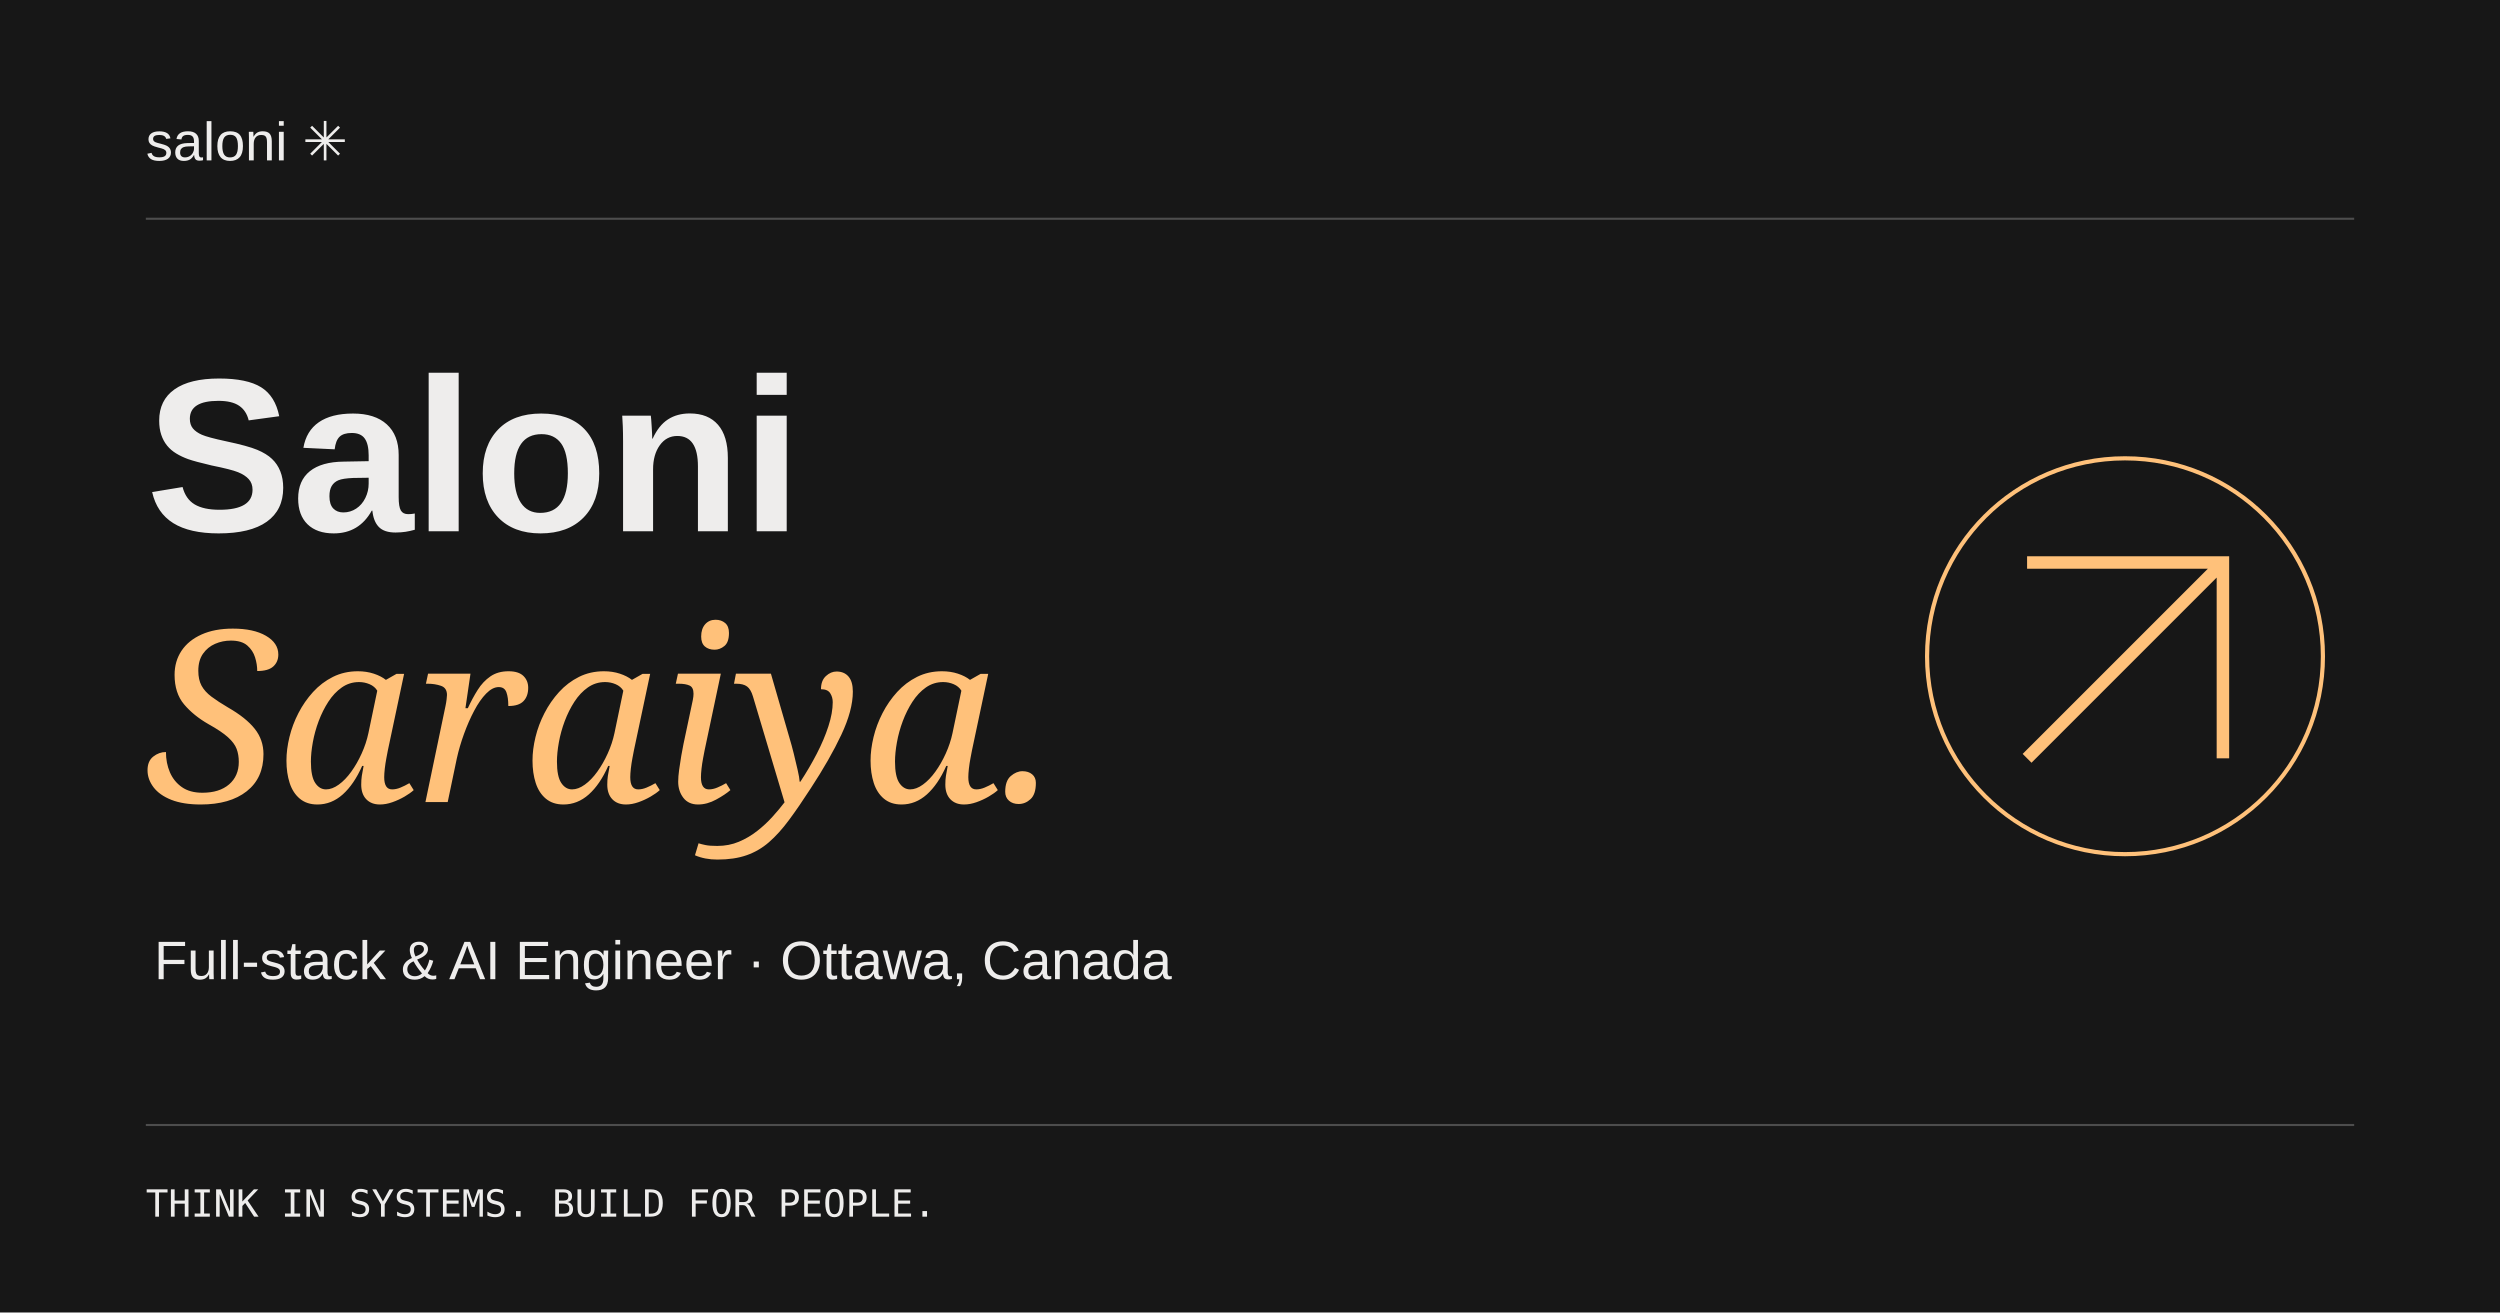
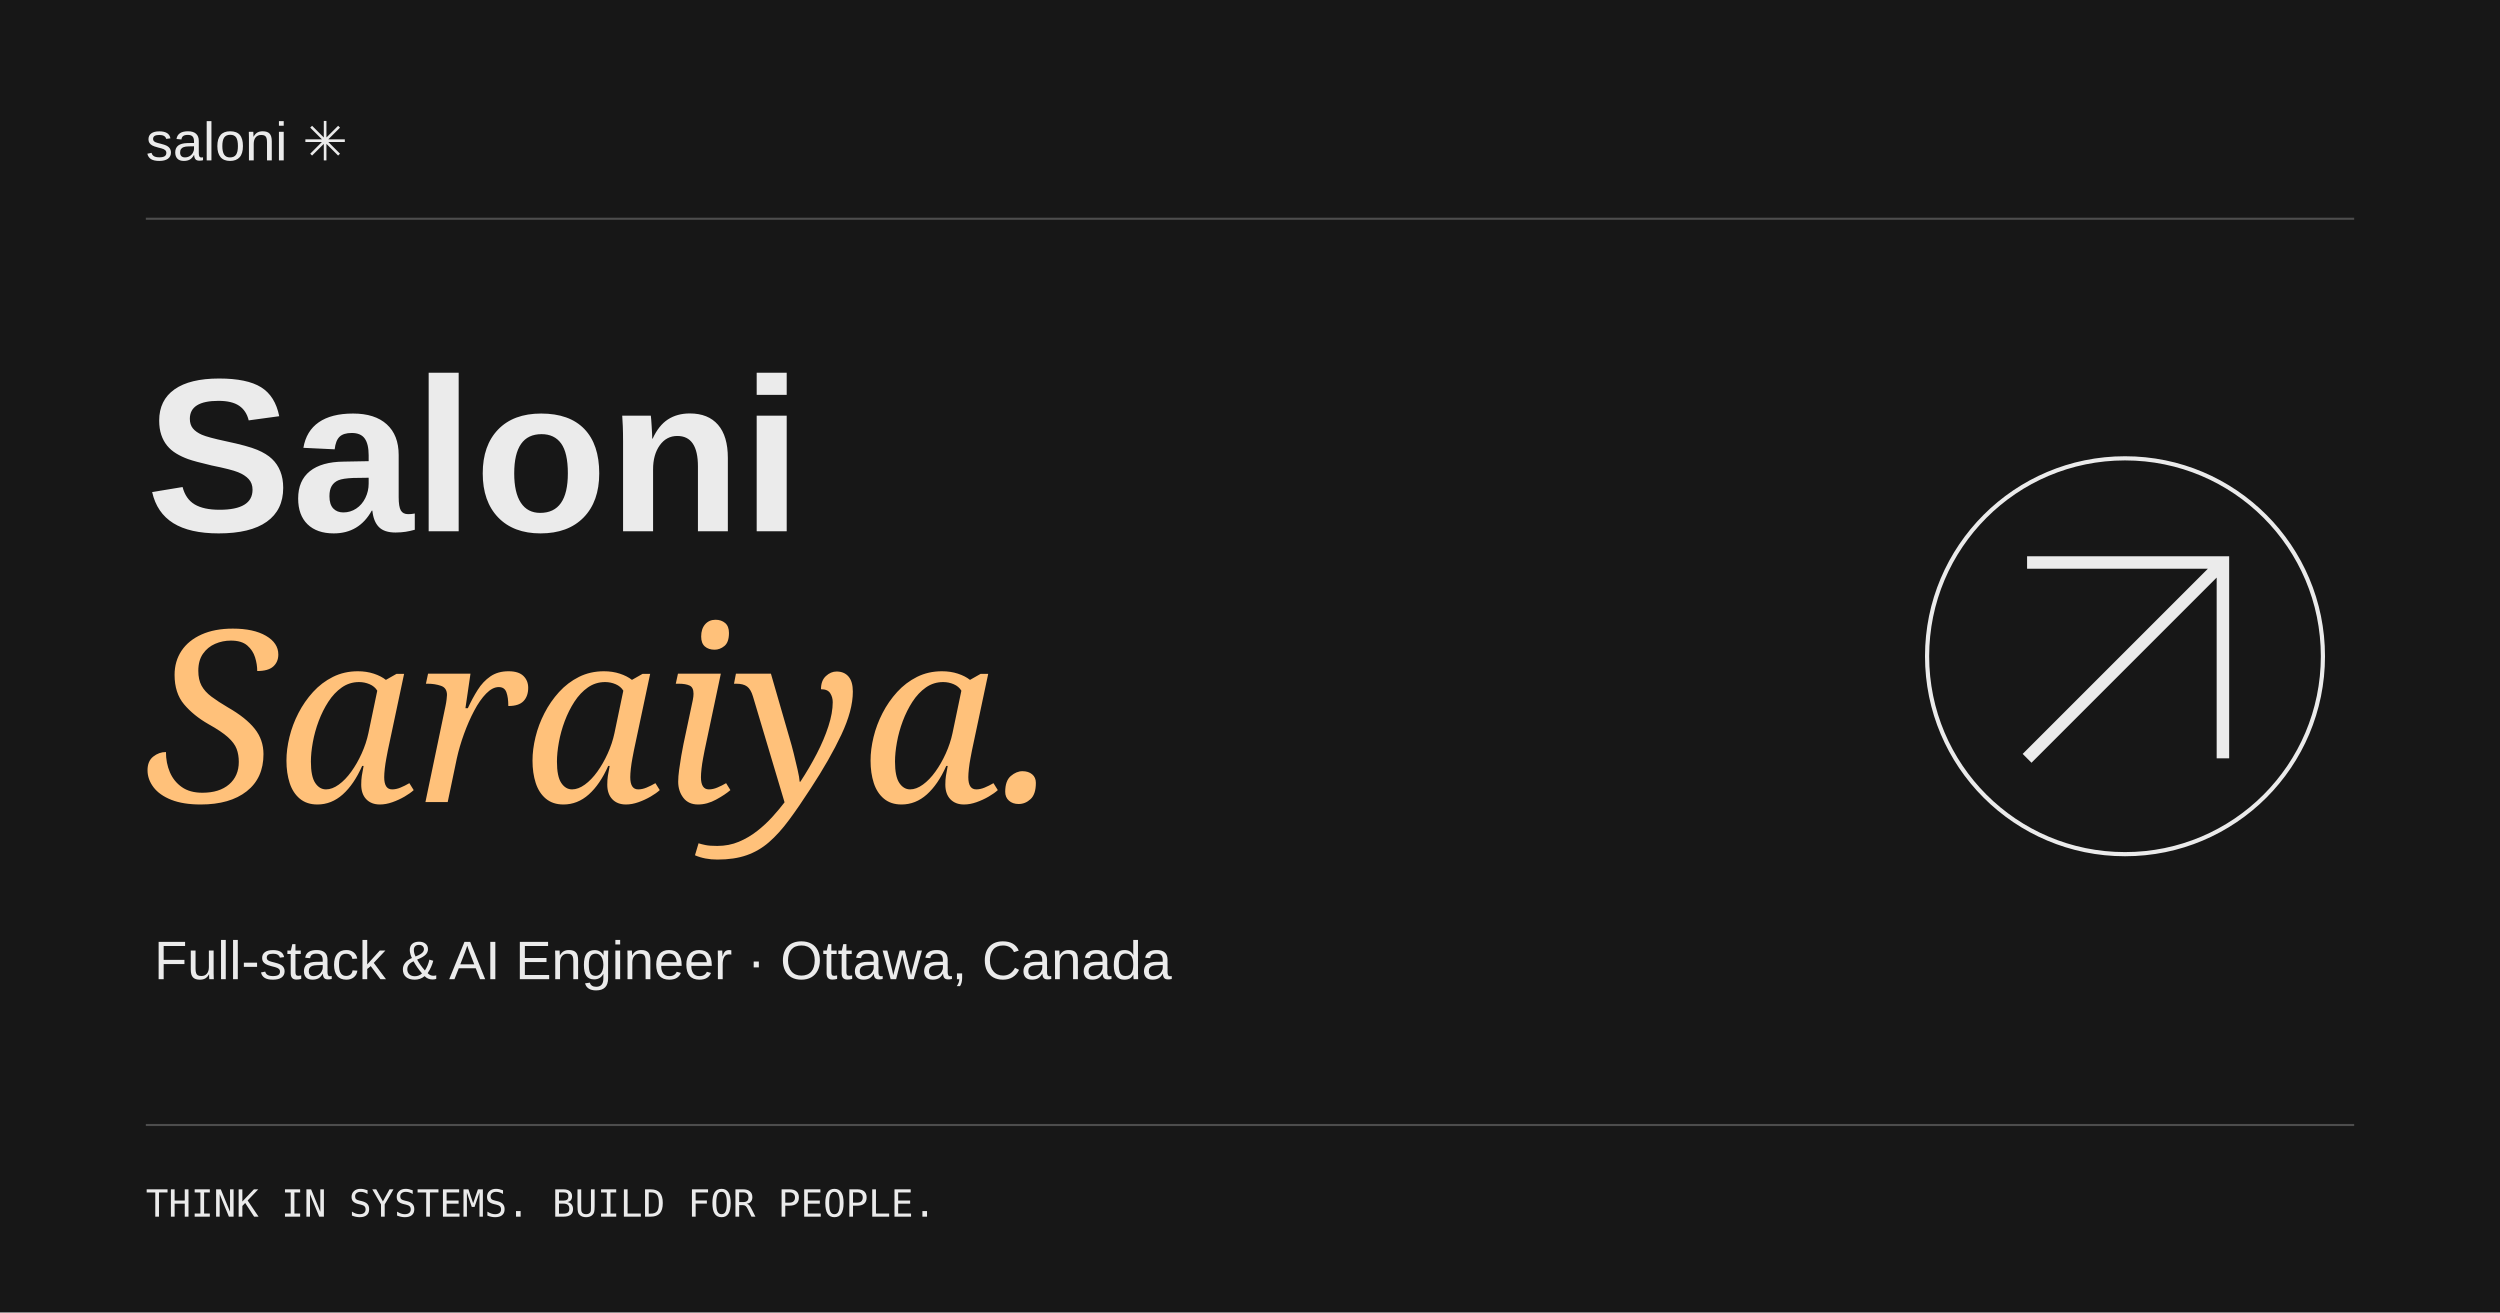
<svg xmlns="http://www.w3.org/2000/svg" width="1200" height="630" viewBox="0 0 1200 630">
  <rect width="1200" height="630" fill="#171717" />
  <path d="M70 105h1060M70 540h1060" stroke="#4d4d4d" />
-   <text x="70" y="77" font-size="26" font-family="Arial,sans-serif" fill="#eeedec">saloni ✳</text>
-   <text x="70" y="255" font-size="105" font-weight="700" font-family="Arial,sans-serif" fill="#eeedec">Saloni</text>
+   <text x="70" y="77" font-size="26" font-family="Arial,sans-serif" fill="#ebebeb">saloni ✳</text>
+   <text x="70" y="255" font-size="105" font-weight="700" font-family="Arial,sans-serif" fill="#ebebeb">Saloni</text>
  <text x="70" y="385" font-size="115" font-family="Georgia,serif" font-style="italic" fill="#ffc17a">Saraiya.</text>
-   <text x="74" y="470" font-size="26" font-family="Arial,sans-serif" fill="#eeedec">Full-stack &amp; AI Engineer · Ottawa, Canada</text>
-   <circle cx="1020" cy="315" r="95" fill="none" stroke="#ffc17a" stroke-width="2" />
-   <path d="M973 364l94-94m-94 0h94v94" stroke="#ffc17a" stroke-width="6" fill="none" />
-   <text x="70" y="584" font-size="18" font-family="monospace" fill="#eeedec">THINK IN SYSTEMS. BUILD FOR PEOPLE.</text>
+   <text x="74" y="470" font-size="26" font-family="Arial,sans-serif" fill="#ebebeb">Full-stack &amp; AI Engineer · Ottawa, Canada</text>
+   <circle cx="1020" cy="315" r="95" fill="none" stroke="#ebebeb" stroke-width="2" />
+   <path d="M973 364l94-94m-94 0h94v94" stroke="#ebebeb" stroke-width="6" fill="none" />
+   <text x="70" y="584" font-size="18" font-family="monospace" fill="#ebebeb">THINK IN SYSTEMS. BUILD FOR PEOPLE.</text>
</svg>
